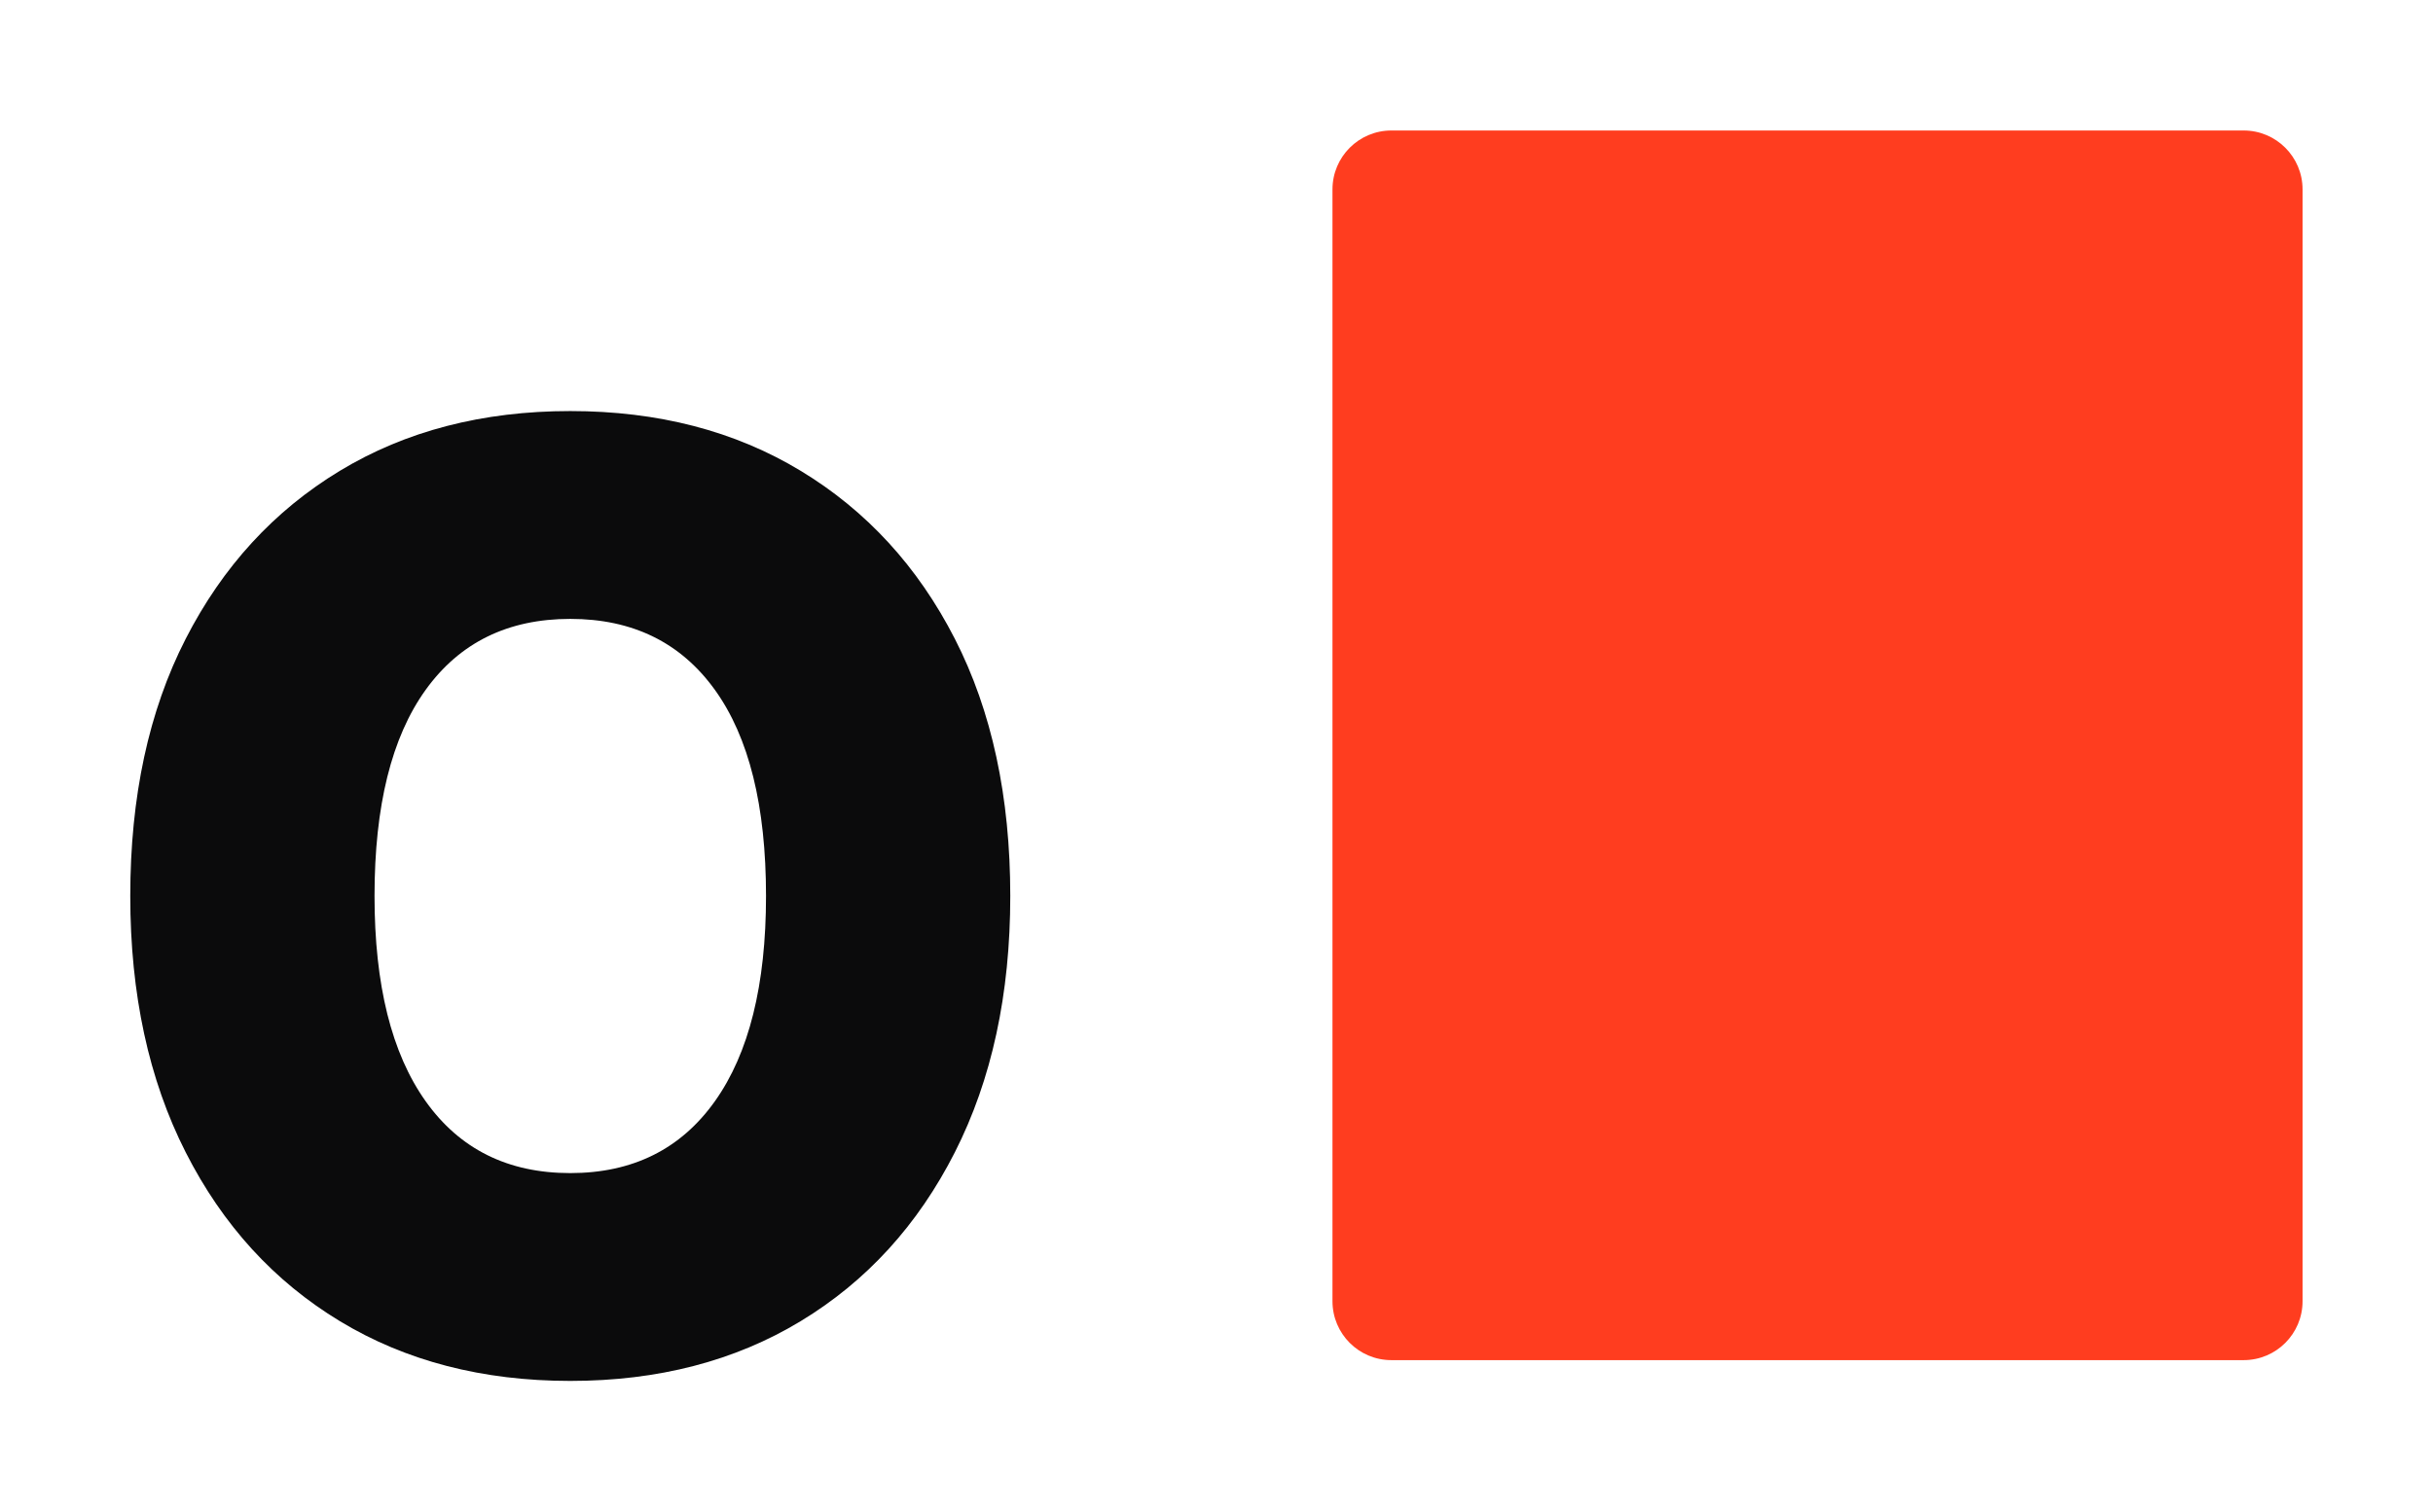
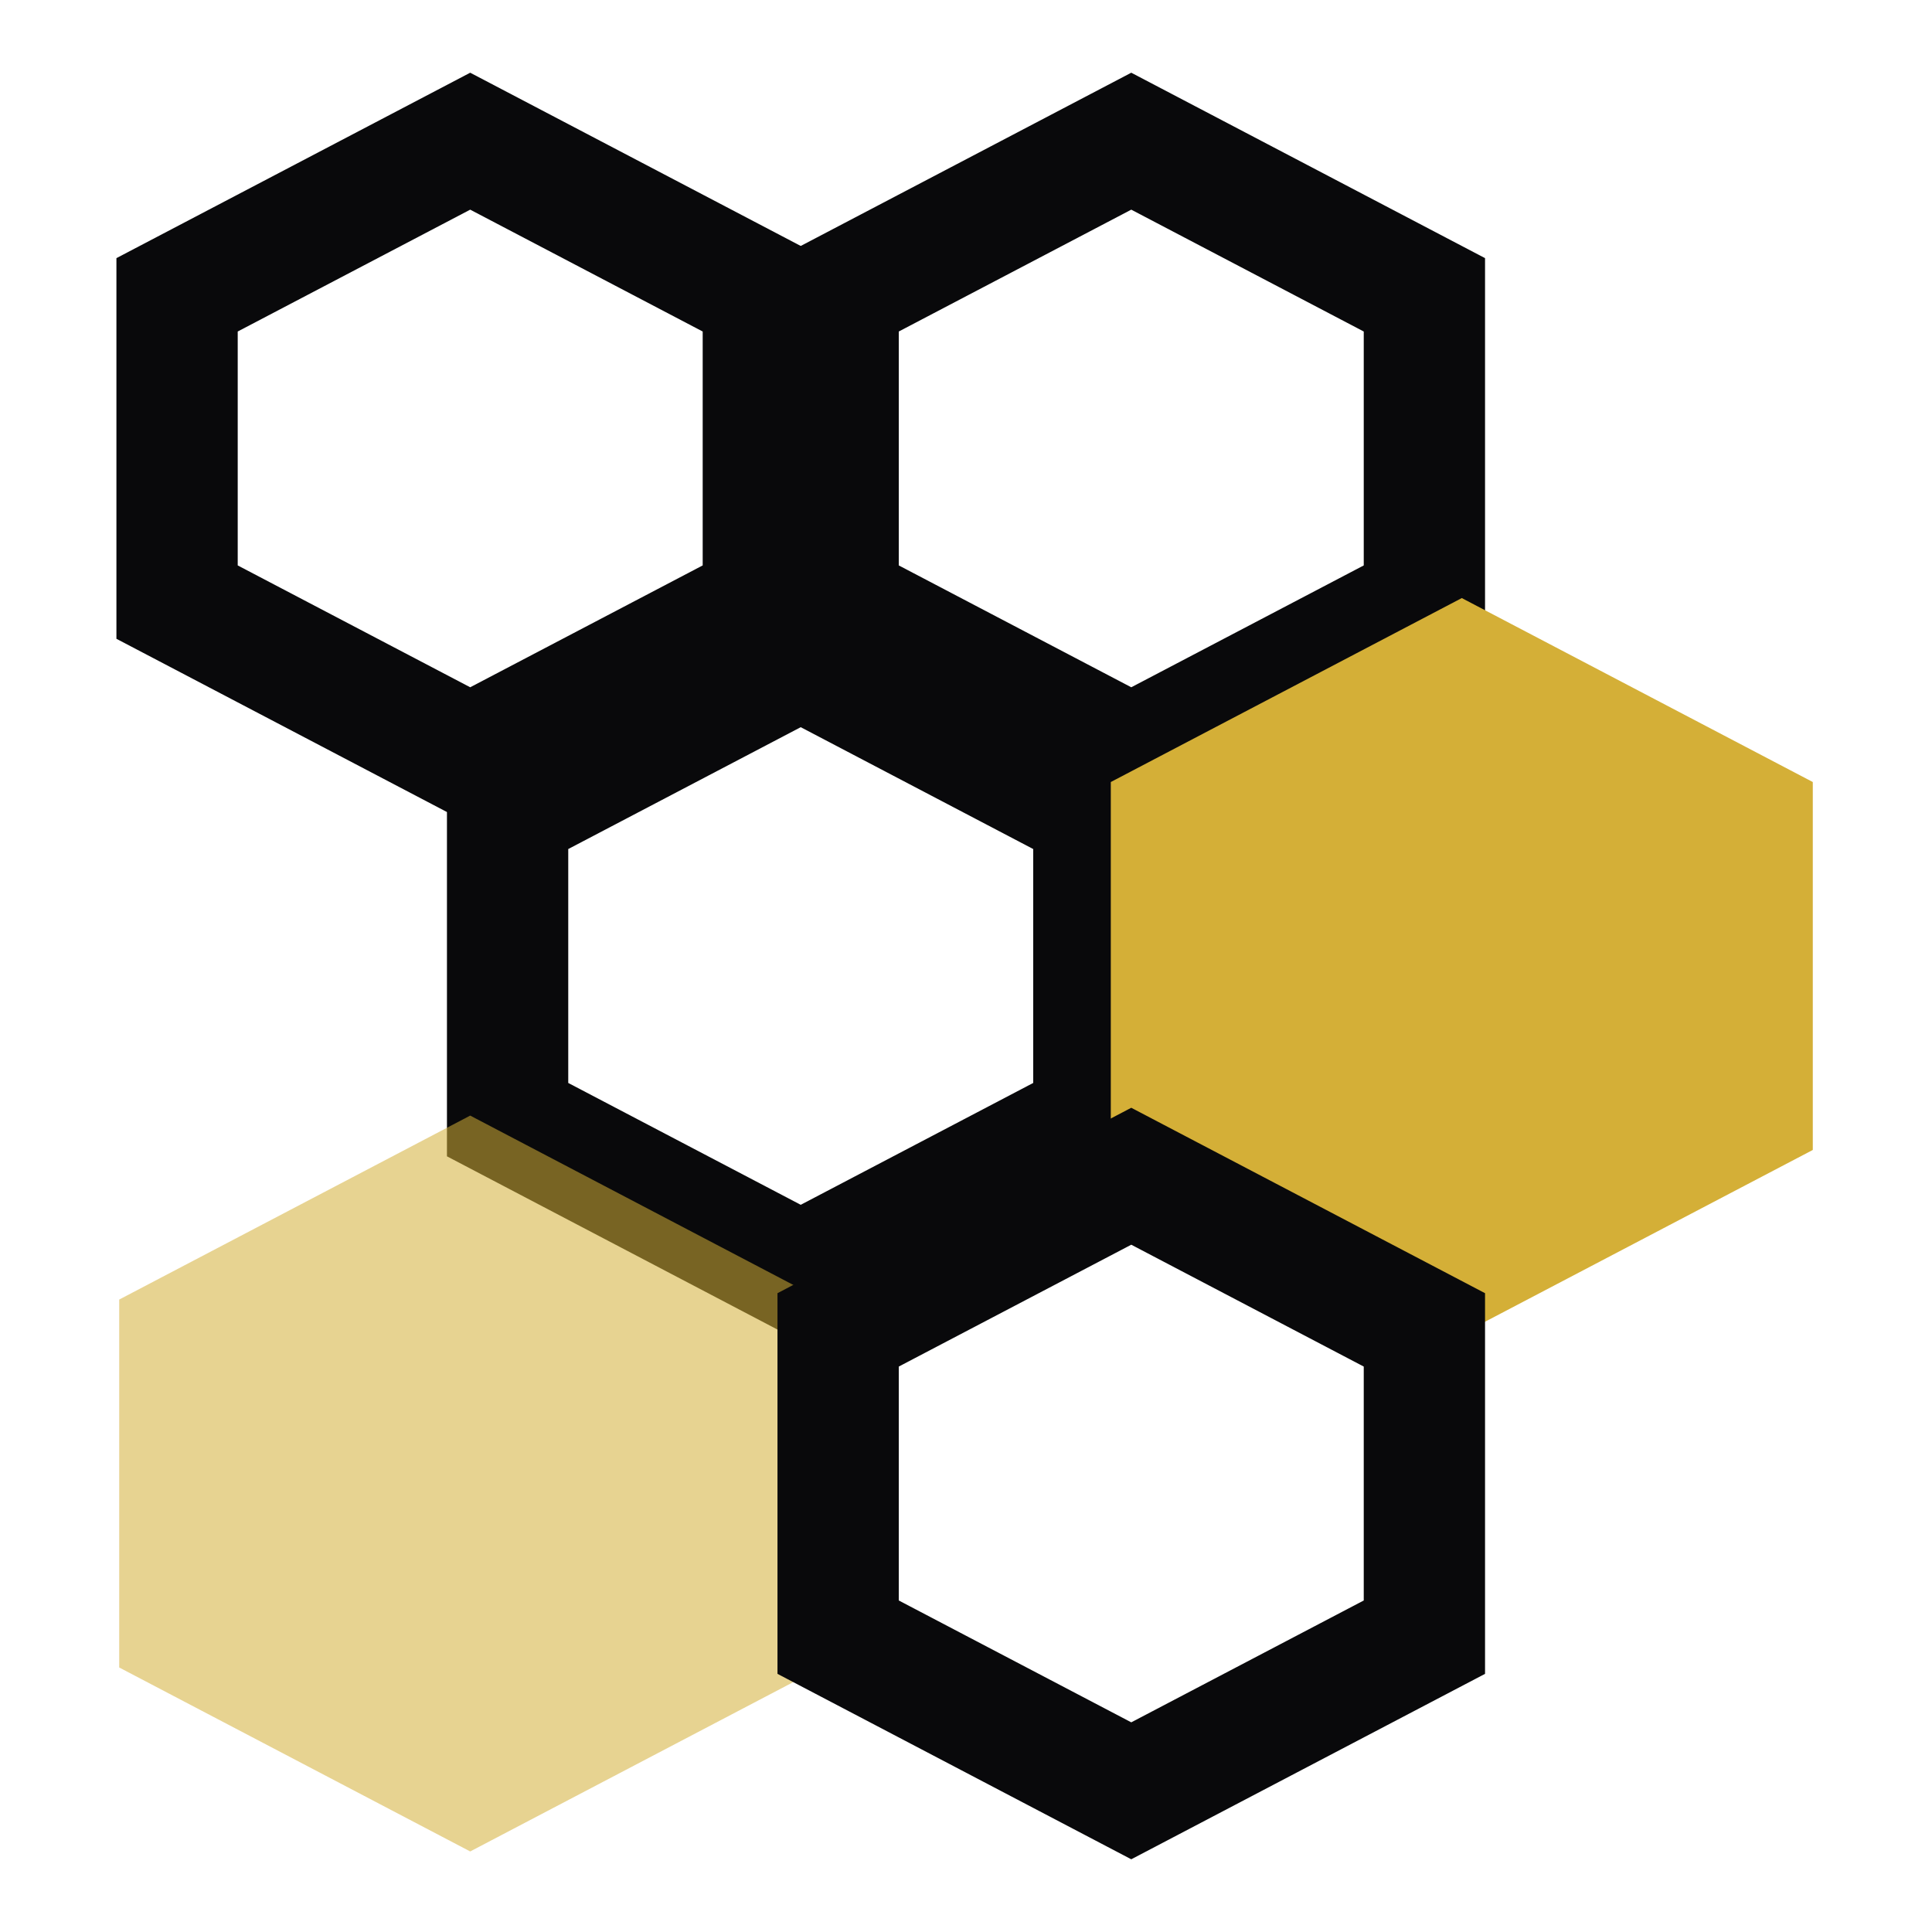
- <svg xmlns="http://www.w3.org/2000/svg" width="140" height="87" viewBox="-2.92 -78.52 140.45 87.25">
-   <style>:root{color-scheme:light dark}.ink{fill:#0B0B0C}.sub{fill:#9AA0A6}.chev{fill:#C9CDD2}.cur{fill:#FF3D1F}@media(prefers-color-scheme:dark){.ink{fill:#F5F6F7}.sub{fill:#7D838A}.chev{fill:#45494F}.cur{fill:#FF4B2A}}</style>
-   <path class="ink" d="M30.0 1.2Q22.4 1.2 16.7 -2.25Q11.0 -5.7 7.8 -12.0Q4.6 -18.3 4.6 -26.8Q4.6 -35.4 7.8 -41.65Q11.0 -47.9 16.7 -51.35Q22.4 -54.8 30.0 -54.8Q37.6 -54.8 43.3 -51.35Q49.0 -47.9 52.2 -41.65Q55.4 -35.4 55.4 -26.8Q55.4 -18.3 52.2 -12.0Q49.0 -5.7 43.3 -2.25Q37.6 1.2 30.0 1.2ZM30.0 -10.8Q35.4 -10.8 38.35 -14.95Q41.3 -19.1 41.3 -26.8Q41.3 -34.6 38.35 -38.7Q35.4 -42.8 30.0 -42.8Q24.6 -42.8 21.65 -38.7Q18.7 -34.6 18.7 -26.8Q18.7 -19.1 21.65 -14.95Q24.6 -10.8 30.0 -10.8Z" />
-   <rect class="cur" x="74.00" y="-71.00" width="56.00" height="71.00" rx="3.40" />
+ <svg xmlns="http://www.w3.org/2000/svg" width="96" height="96" viewBox="0 0 96 96" role="img" aria-label="oxagen mark">
+   <g transform="translate(23.364,22.284) scale(2.5113)">
+     <g data-mark="hive">
+       <path d="M0.000 -6.080L5.800 -3.040L5.800 3.040L0.000 6.080L-5.800 3.040L-5.800 -3.040Z" fill="none" stroke="currentColor" stroke-width="2.4" stroke-linejoin="miter" />
+       <path d="M13.080 -6.080L18.880 -3.040L18.880 3.040L13.080 6.080L7.280 3.040L7.280 -3.040Z" fill="none" stroke="currentColor" stroke-width="2.4" stroke-linejoin="miter" />
+       <path d="M6.540 4.160L12.340 7.200L12.340 13.280L6.540 16.320L0.740 13.280L0.740 7.200Z" fill="none" stroke="currentColor" stroke-width="2.4" stroke-linejoin="miter" />
+       <path d="M19.620 2.960L26.565 6.600L26.565 13.880L19.620 17.520L12.675 13.880L12.675 6.600Z" fill="#D4AF37" />
+       <path d="M0.000 13.200L6.945 16.840L6.945 24.120L0.000 27.760L-6.945 24.120L-6.945 16.840Z" fill="#D4AF37" opacity="0.55" />
+       <path d="M13.080 14.400L18.880 17.440L18.880 23.520L13.080 26.560L7.280 23.520L7.280 17.440Z" fill="none" stroke="currentColor" stroke-width="2.4" stroke-linejoin="miter" />
+     </g>
+   </g>
+   <style>:root{color:#09090B}@media(prefers-color-scheme:dark){:root{color:#FFFFFF}}</style>
</svg>
